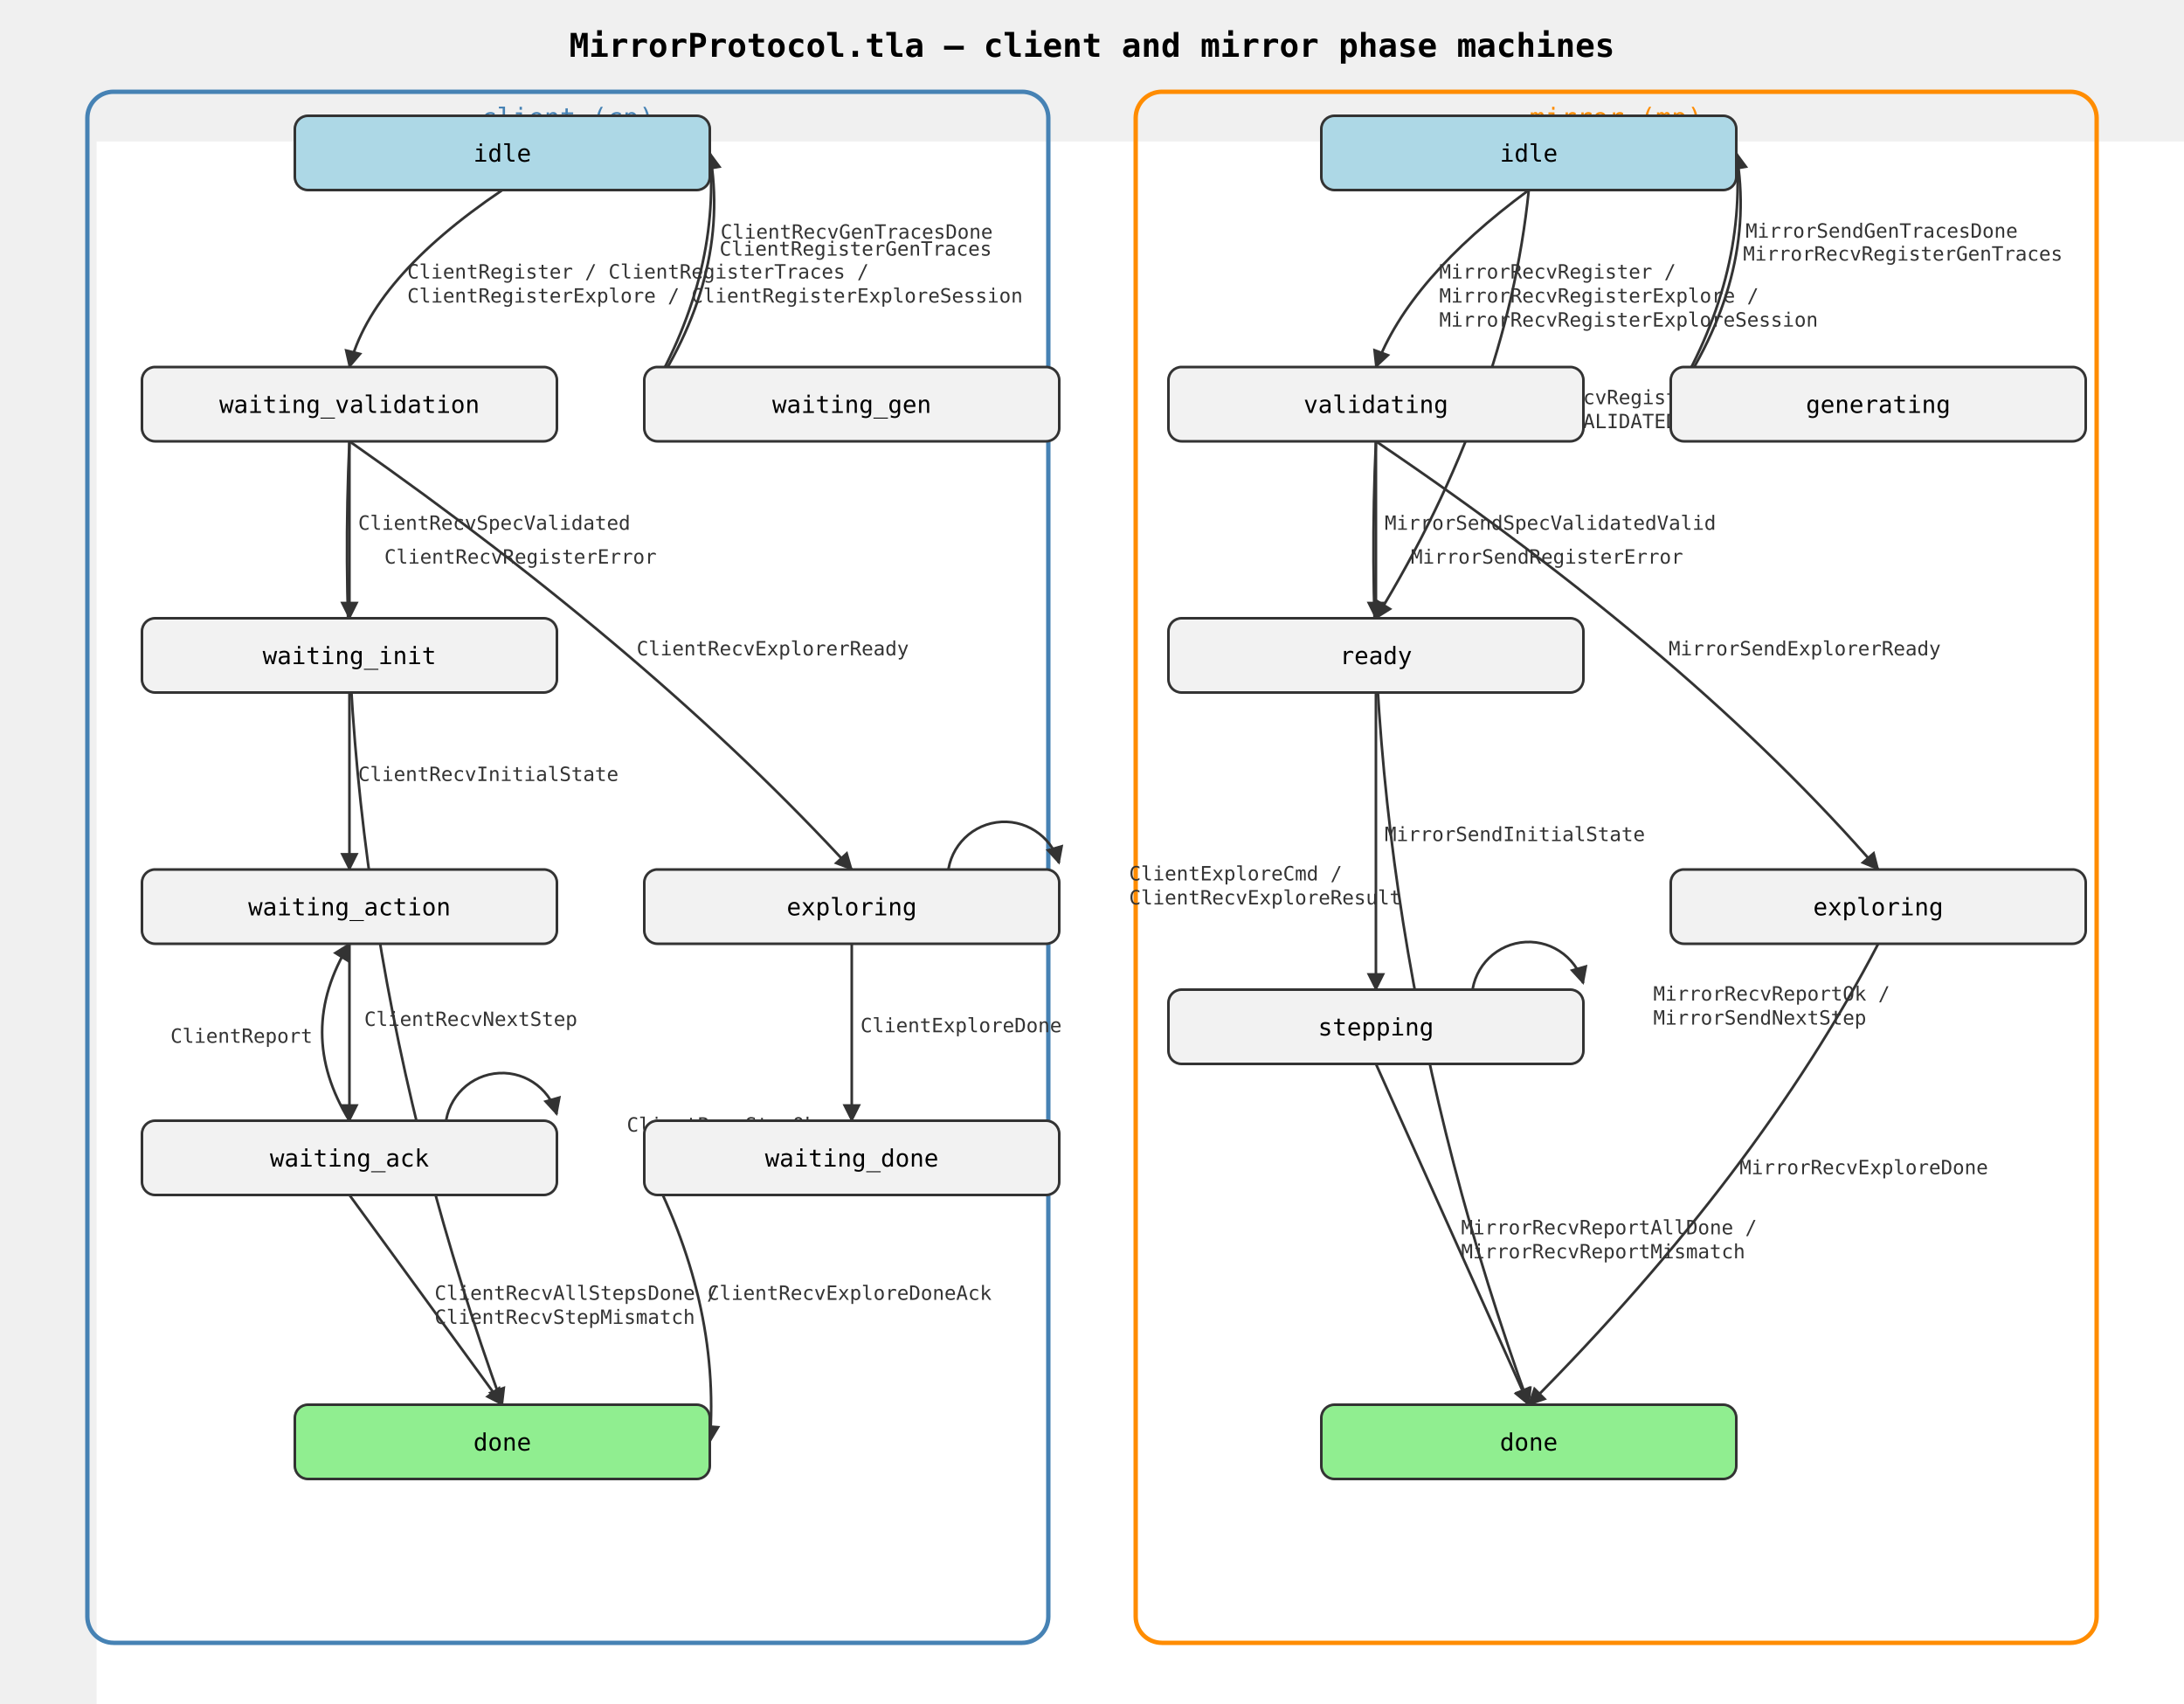
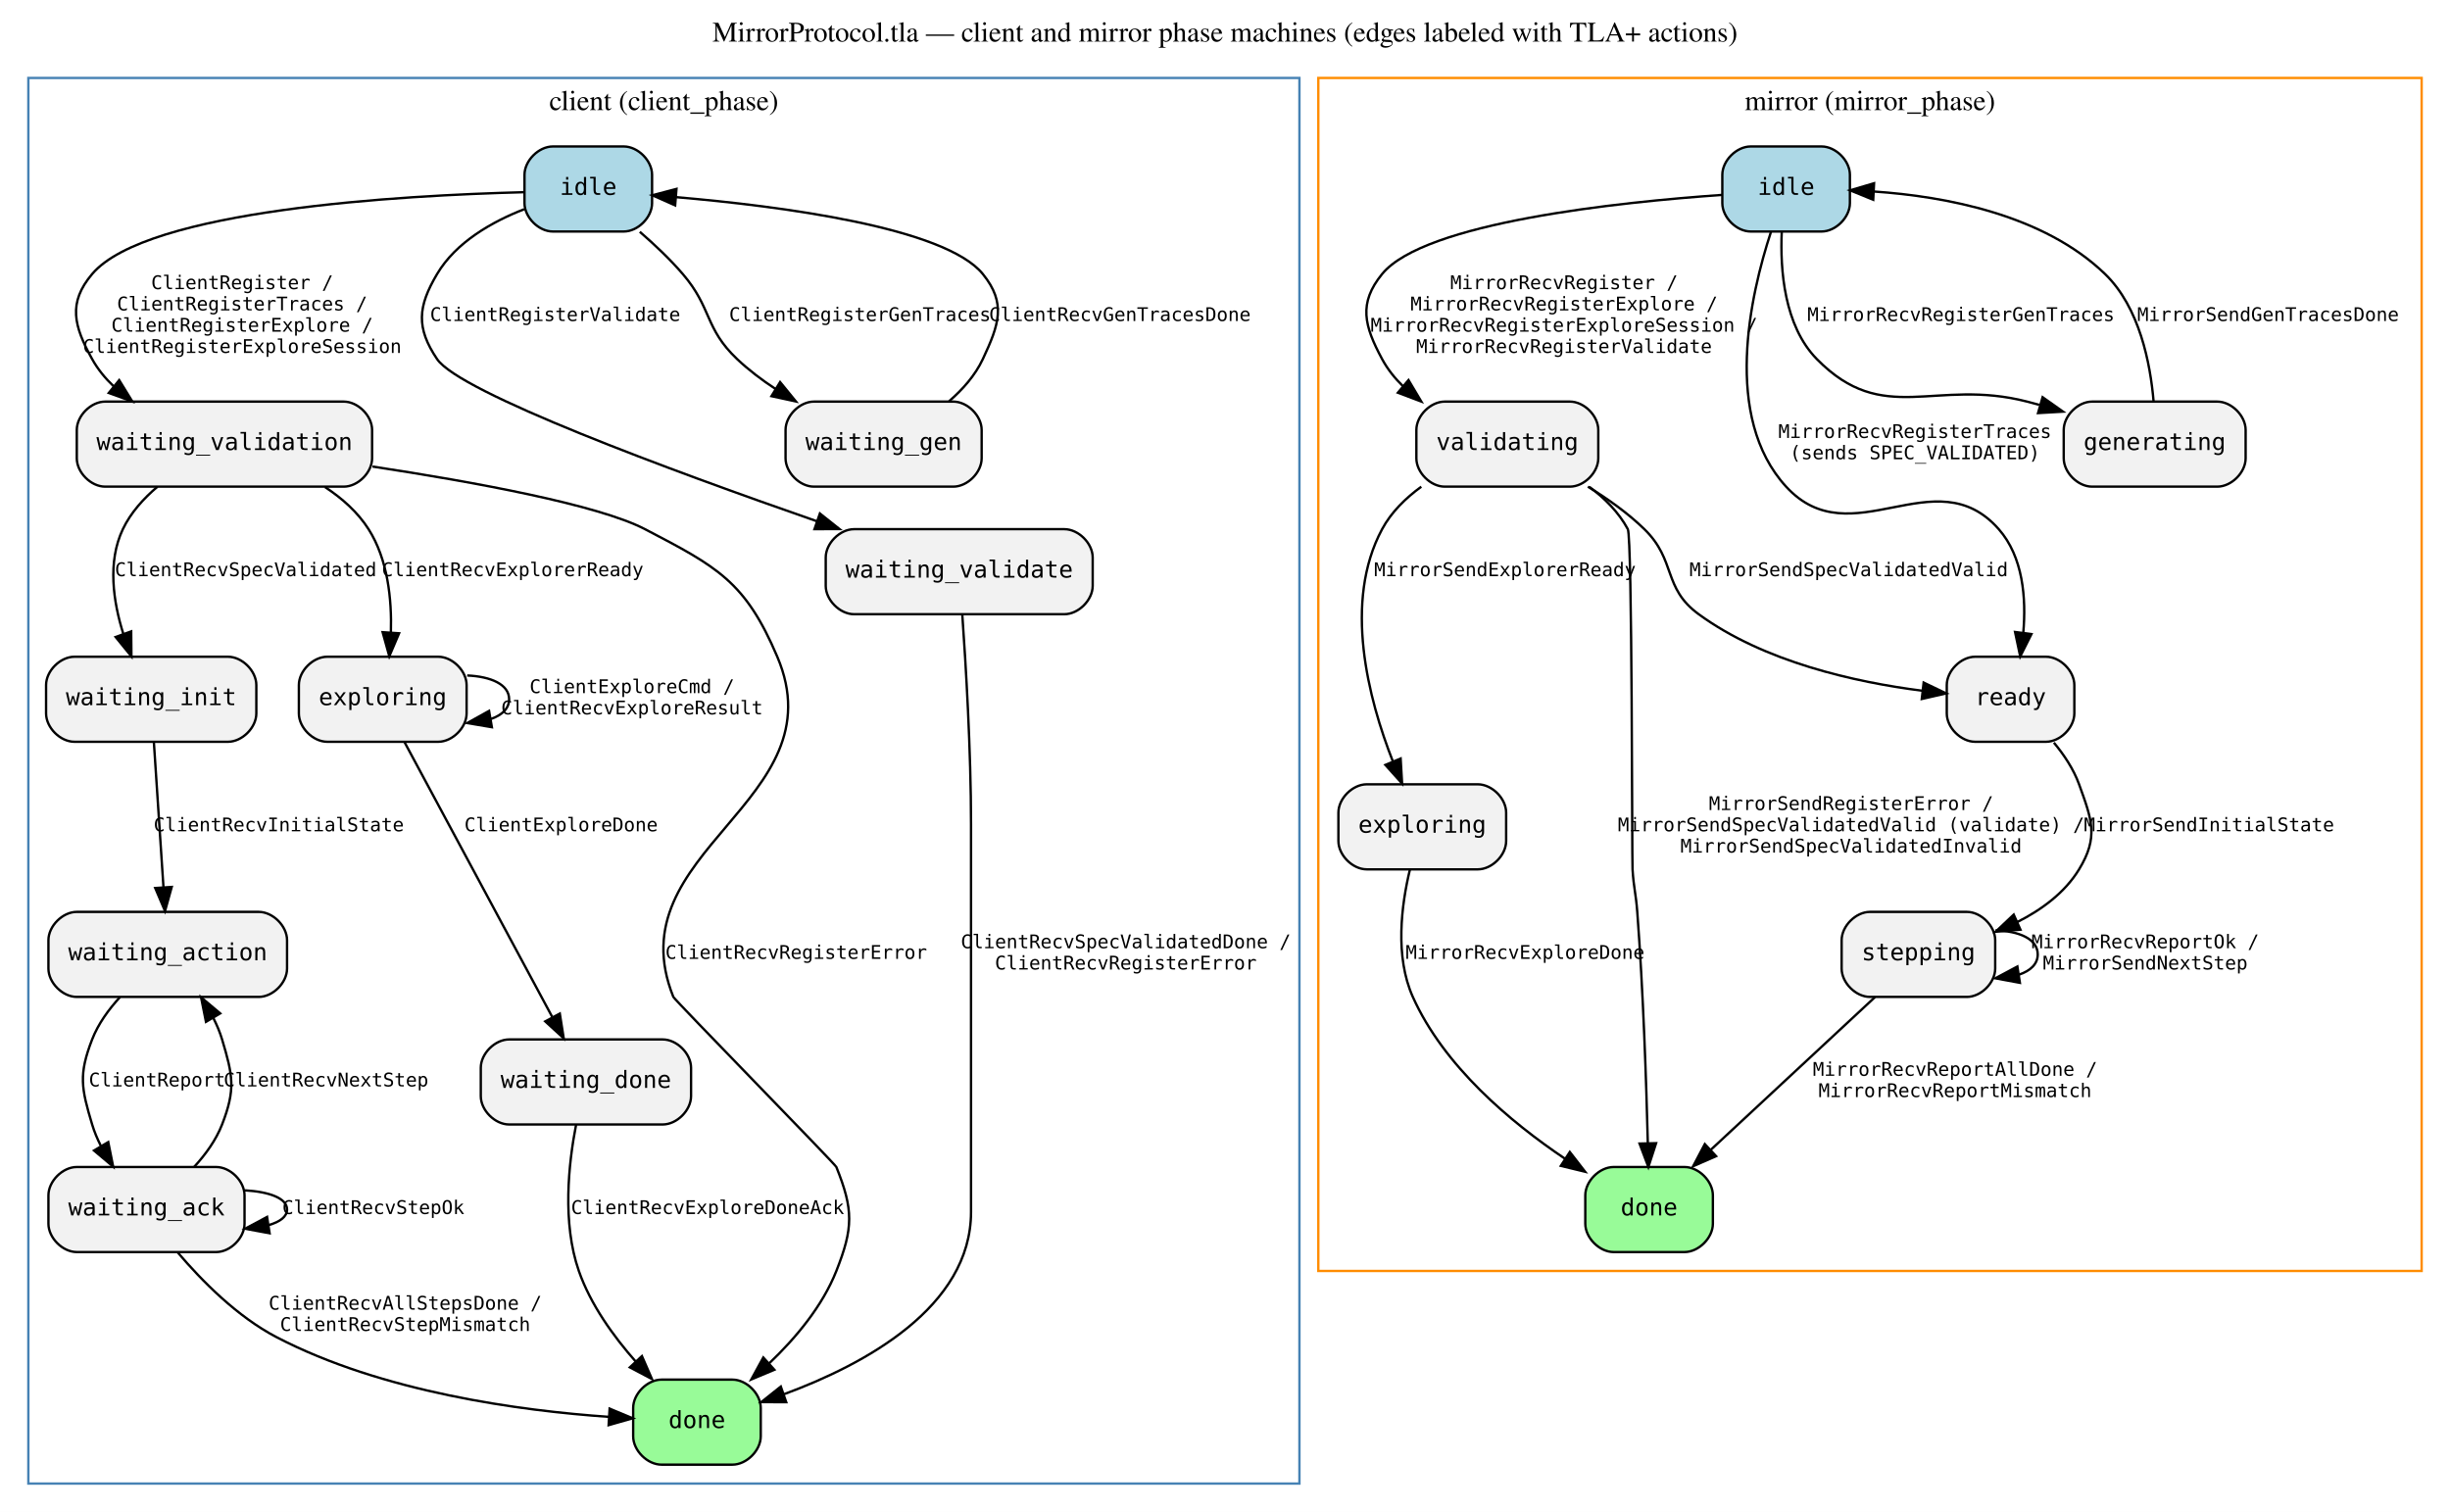
- <svg xmlns="http://www.w3.org/2000/svg" width="1000" height="780" font-family="monospace" version="1.1" id="svg52">
-   <defs id="defs1">
-     <marker id="arr" viewBox="0 0 10 10" refX="9" refY="5" markerWidth="7" markerHeight="7" orient="auto-start-reverse">
-       <path d="M 0 0 L 10 5 L 0 10 z" fill="#333" id="path1" />
-     </marker>
-   </defs>
-   <rect width="1000" height="780" fill="#ffffff" id="rect1" x="44.246" y="64.772" />
-   <text x="500.0" y="26" font-size="15" text-anchor="middle" font-weight="bold" id="text1">MirrorProtocol.tla — client and mirror phase machines</text>
-   <rect x="40" y="42" width="440" height="710" rx="12" fill="none" stroke="steelblue" stroke-width="2" id="rect2" />
-   <text x="260" y="58" font-size="12" text-anchor="middle" fill="steelblue" id="text2">client (cp)</text>
-   <rect x="520" y="42" width="440" height="710" rx="12" fill="none" stroke="darkorange" stroke-width="2" id="rect3" />
-   <text x="740" y="58" font-size="12" text-anchor="middle" fill="darkorange" id="text3">mirror (mp)</text>
-   <path d="M 230 87.0 Q 170.0 127.5 160 168.0" fill="none" stroke="#333" stroke-width="1.2" marker-end="url(#arr)" id="path3" />
-   <text x="186.5" y="127.5" font-size="9" fill="#333" id="text4">ClientRegister / ClientRegisterTraces /</text>
-   <text x="186.5" y="138.5" font-size="9" fill="#333" id="text5">ClientRegisterExplore / ClientRegisterExploreSession</text>
-   <path d="M 325.0 70 Q 330.0 127.5 295.0 185" fill="none" stroke="#333" stroke-width="1.2" marker-end="url(#arr)" id="path5" />
-   <text x="329.474" y="117.009" font-size="9px" fill="#333333" id="text6">ClientRegisterGenTraces</text>
-   <path d="M 160 202.0 Q 160.0 242.5 160 283.0" fill="none" stroke="#333" stroke-width="1.2" marker-end="url(#arr)" id="path6" />
-   <text x="164.0" y="242.5" font-size="9" fill="#333" id="text7">ClientRecvSpecValidated</text>
-   <path d="M 160 202.0 Q 150.0 422.5 230 643.0" fill="none" stroke="#333" stroke-width="1.2" marker-end="url(#arr)" id="path7" />
-   <text x="176" y="258" font-size="9" fill="#333" id="text8">ClientRecvRegisterError</text>
-   <path d="M 160 202.0 Q 300.0 300.0 390 398.0" fill="none" stroke="#333" stroke-width="1.2" marker-end="url(#arr)" id="path8" />
-   <text x="291.5" y="300.0" font-size="9" fill="#333" id="text9">ClientRecvExplorerReady</text>
-   <path d="M 295.0 185 Q 335.0 127.5 325.0 70" fill="none" stroke="#333" stroke-width="1.2" marker-end="url(#arr)" id="path9" />
-   <text x="329.921" y="109.254" font-size="9px" fill="#333333" id="text10">ClientRecvGenTracesDone</text>
-   <path d="M 160 317.0 Q 160.0 357.5 160 398.0" fill="none" stroke="#333" stroke-width="1.2" marker-end="url(#arr)" id="path10" />
-   <text x="164.0" y="357.5" font-size="9" fill="#333" id="text11">ClientRecvInitialState</text>
-   <path d="M 160 432.0 Q 160.0 472.5 160 513.0" fill="none" stroke="#333" stroke-width="1.2" marker-end="url(#arr)" id="path11" />
-   <text x="78.071" y="477.338" font-size="9px" fill="#333333" id="text12">ClientReport</text>
-   <path d="M 160 513.0 Q 135.0 472.5 160 432.0" fill="none" stroke="#333" stroke-width="1.2" marker-end="url(#arr)" id="path12" />
-   <text x="166.793" y="469.616" font-size="9px" fill="#333333" id="text13">ClientRecvNextStep</text>
-   <path d="M 255.0 524 a 26 26 0 1 1 -0.1 -14" fill="none" stroke="#333" stroke-width="1.2" marker-end="url(#arr)" id="path13" />
-   <text x="287.0" y="518" font-size="9" fill="#333" id="text14">ClientRecvStepOk</text>
-   <path d="M 160 547.0 Q 195.0 595.0 230 643.0" fill="none" stroke="#333" stroke-width="1.2" marker-end="url(#arr)" id="path14" />
-   <text x="199.0" y="595.0" font-size="9" fill="#333" id="text15">ClientRecvAllStepsDone /</text>
-   <text x="199.0" y="606.0" font-size="9" fill="#333" id="text16">ClientRecvStepMismatch</text>
-   <path d="M 485.0 409 a 26 26 0 1 1 -0.1 -14" fill="none" stroke="#333" stroke-width="1.2" marker-end="url(#arr)" id="path16" />
-   <text x="517.0" y="403" font-size="9" fill="#333" id="text17">ClientExploreCmd /</text>
-   <text x="517.0" y="414" font-size="9" fill="#333" id="text18">ClientRecvExploreResult</text>
-   <path d="M 390 432.0 Q 390.0 472.5 390 513.0" fill="none" stroke="#333" stroke-width="1.2" marker-end="url(#arr)" id="path18" />
-   <text x="394.0" y="472.5" font-size="9" fill="#333" id="text19">ClientExploreDone</text>
-   <path d="M 295.0 530 Q 330.0 595.0 325.0 660" fill="none" stroke="#333" stroke-width="1.2" marker-end="url(#arr)" id="path19" />
-   <text x="324.0" y="595.0" font-size="9" fill="#333" id="text20">ClientRecvExploreDoneAck</text>
-   <path d="M 700 87.0 Q 645.0 127.5 630 168.0" fill="none" stroke="#333" stroke-width="1.2" marker-end="url(#arr)" id="path20" />
-   <text x="659.0" y="127.5" font-size="9" fill="#333" id="text21">MirrorRecvRegister /</text>
-   <text x="659.0" y="138.5" font-size="9" fill="#333" id="text22">MirrorRecvRegisterExplore /</text>
-   <text x="659.0" y="149.5" font-size="9" fill="#333" id="text23">MirrorRecvRegisterExploreSession</text>
-   <path d="M 700 87.0 Q 690.0 185.0 630 283.0" fill="none" stroke="#333" stroke-width="1.2" marker-end="url(#arr)" id="path23" />
-   <text x="681.5" y="185.0" font-size="9" fill="#333" id="text24">MirrorRecvRegisterTraces</text>
-   <text x="681.5" y="196.0" font-size="9" fill="#333" id="text25">(+SPEC_VALIDATED)</text>
-   <path d="M 795.0 70 Q 800.0 127.5 765.0 185" fill="none" stroke="#333" stroke-width="1.2" marker-end="url(#arr)" id="path25" />
-   <text x="798.105" y="119.289" font-size="9px" fill="#333333" id="text26">MirrorRecvRegisterGenTraces</text>
-   <path d="M 630 202.0 Q 630.0 242.5 630 283.0" fill="none" stroke="#333" stroke-width="1.2" marker-end="url(#arr)" id="path26" />
-   <text x="634.0" y="242.5" font-size="9" fill="#333" id="text27">MirrorSendSpecValidatedValid</text>
-   <path d="M 630 202.0 Q 620.0 422.5 700 643.0" fill="none" stroke="#333" stroke-width="1.2" marker-end="url(#arr)" id="path27" />
-   <text x="646" y="258" font-size="9" fill="#333" id="text28">MirrorSendRegisterError</text>
-   <path d="M 630 202.0 Q 775.0 300.0 860 398.0" fill="none" stroke="#333" stroke-width="1.2" marker-end="url(#arr)" id="path28" />
-   <text x="764.0" y="300.0" font-size="9" fill="#333" id="text29">MirrorSendExplorerReady</text>
-   <path d="M 765.0 185 Q 805.0 127.5 795.0 70" fill="none" stroke="#333" stroke-width="1.2" marker-end="url(#arr)" id="path29" />
-   <text x="799.237" y="108.798" font-size="9px" fill="#333333" id="text30">MirrorSendGenTracesDone</text>
-   <path d="M 630 317.0 Q 630.0 385.0 630 453.0" fill="none" stroke="#333" stroke-width="1.2" marker-end="url(#arr)" id="path30" />
-   <text x="634.0" y="385.0" font-size="9" fill="#333" id="text31">MirrorSendInitialState</text>
-   <path d="M 725.0 464 a 26 26 0 1 1 -0.1 -14" fill="none" stroke="#333" stroke-width="1.2" marker-end="url(#arr)" id="path31" />
-   <text x="757.0" y="458" font-size="9" fill="#333" id="text32">MirrorRecvReportOk /</text>
-   <text x="757.0" y="469" font-size="9" fill="#333" id="text33">MirrorSendNextStep</text>
-   <path d="M 630 487.0 Q 665.0 565.0 700 643.0" fill="none" stroke="#333" stroke-width="1.2" marker-end="url(#arr)" id="path33" />
-   <text x="669.0" y="565.0" font-size="9" fill="#333" id="text34">MirrorRecvReportAllDone /</text>
-   <text x="669.0" y="576.0" font-size="9" fill="#333" id="text35">MirrorRecvReportMismatch</text>
-   <path d="M 860 432.0 Q 805.0 537.5 700 643.0" fill="none" stroke="#333" stroke-width="1.2" marker-end="url(#arr)" id="path35" />
-   <text x="796.5" y="537.5" font-size="9" fill="#333" id="text36">MirrorRecvExploreDone</text>
-   <rect x="135.0" y="53.0" width="190" height="34" rx="6" fill="#add8e6" stroke="#333" stroke-width="1.2" id="rect36" />
-   <text x="230" y="74" font-size="11" text-anchor="middle" id="text37">idle</text>
-   <rect x="65.0" y="168.0" width="190" height="34" rx="6" fill="#f2f2f2" stroke="#333" stroke-width="1.2" id="rect37" />
-   <text x="160" y="189" font-size="11" text-anchor="middle" id="text38">waiting_validation</text>
-   <rect x="295.0" y="168.0" width="190" height="34" rx="6" fill="#f2f2f2" stroke="#333" stroke-width="1.2" id="rect38" />
-   <text x="390" y="189" font-size="11" text-anchor="middle" id="text39">waiting_gen</text>
-   <rect x="65.0" y="283.0" width="190" height="34" rx="6" fill="#f2f2f2" stroke="#333" stroke-width="1.2" id="rect39" />
-   <text x="160" y="304" font-size="11" text-anchor="middle" id="text40">waiting_init</text>
-   <rect x="65.0" y="398.0" width="190" height="34" rx="6" fill="#f2f2f2" stroke="#333" stroke-width="1.2" id="rect40" />
-   <text x="160" y="419" font-size="11" text-anchor="middle" id="text41">waiting_action</text>
-   <rect x="65.0" y="513.0" width="190" height="34" rx="6" fill="#f2f2f2" stroke="#333" stroke-width="1.2" id="rect41" />
-   <text x="160" y="534" font-size="11" text-anchor="middle" id="text42">waiting_ack</text>
-   <rect x="295.0" y="398.0" width="190" height="34" rx="6" fill="#f2f2f2" stroke="#333" stroke-width="1.2" id="rect42" />
-   <text x="390" y="419" font-size="11" text-anchor="middle" id="text43">exploring</text>
-   <rect x="295.0" y="513.0" width="190" height="34" rx="6" fill="#f2f2f2" stroke="#333" stroke-width="1.2" id="rect43" />
-   <text x="390" y="534" font-size="11" text-anchor="middle" id="text44">waiting_done</text>
-   <rect x="135.0" y="643.0" width="190" height="34" rx="6" fill="#90ee90" stroke="#333" stroke-width="1.2" id="rect44" />
-   <text x="230" y="664" font-size="11" text-anchor="middle" id="text45">done</text>
-   <rect x="605.0" y="53.0" width="190" height="34" rx="6" fill="#add8e6" stroke="#333" stroke-width="1.2" id="rect45" />
-   <text x="700" y="74" font-size="11" text-anchor="middle" id="text46">idle</text>
-   <rect x="535.0" y="168.0" width="190" height="34" rx="6" fill="#f2f2f2" stroke="#333" stroke-width="1.2" id="rect46" />
-   <text x="630" y="189" font-size="11" text-anchor="middle" id="text47">validating</text>
-   <rect x="765.0" y="168.0" width="190" height="34" rx="6" fill="#f2f2f2" stroke="#333" stroke-width="1.2" id="rect47" />
-   <text x="860" y="189" font-size="11" text-anchor="middle" id="text48">generating</text>
-   <rect x="535.0" y="283.0" width="190" height="34" rx="6" fill="#f2f2f2" stroke="#333" stroke-width="1.2" id="rect48" />
-   <text x="630" y="304" font-size="11" text-anchor="middle" id="text49">ready</text>
-   <rect x="535.0" y="453.0" width="190" height="34" rx="6" fill="#f2f2f2" stroke="#333" stroke-width="1.2" id="rect49" />
-   <text x="630" y="474" font-size="11" text-anchor="middle" id="text50">stepping</text>
-   <rect x="765.0" y="398.0" width="190" height="34" rx="6" fill="#f2f2f2" stroke="#333" stroke-width="1.2" id="rect50" />
-   <text x="860" y="419" font-size="11" text-anchor="middle" id="text51">exploring</text>
-   <rect x="605.0" y="643.0" width="190" height="34" rx="6" fill="#90ee90" stroke="#333" stroke-width="1.2" id="rect51" />
-   <text x="700" y="664" font-size="11" text-anchor="middle" id="text52">done</text>
+ <svg xmlns="http://www.w3.org/2000/svg" width="1037pt" height="640pt" viewBox="0.00 0.00 1037.00 640.00">
+   <g id="graph0" class="graph" transform="scale(1 1) rotate(0) translate(4 636)">
+     <polygon fill="white" stroke="transparent" points="-4,4 -4,-636 1033,-636 1033,4 -4,4" />
+     <text text-anchor="middle" x="514.5" y="-618.4" font-family="Times,serif" font-size="12.00">MirrorProtocol.tla — client and mirror phase machines (edges labeled with TLA+ actions)</text>
+     <g id="clust1" class="cluster">
+       <polygon fill="none" stroke="steelblue" points="8,-8 8,-603 546,-603 546,-8 8,-8" />
+       <text text-anchor="middle" x="277" y="-589.4" font-family="Times,serif" font-size="12.00">client (client_phase)</text>
+     </g>
+     <g id="clust2" class="cluster">
+       <polygon fill="none" stroke="darkorange" points="554,-98 554,-603 1021,-603 1021,-98 554,-98" />
+       <text text-anchor="middle" x="787.5" y="-589.4" font-family="Times,serif" font-size="12.00">mirror (mirror_phase)</text>
+     </g>
+     <g id="node1" class="node">
+       <path fill="lightblue" stroke="black" d="M260,-574C260,-574 230,-574 230,-574 224,-574 218,-568 218,-562 218,-562 218,-550 218,-550 218,-544 224,-538 230,-538 230,-538 260,-538 260,-538 266,-538 272,-544 272,-550 272,-550 272,-562 272,-562 272,-568 266,-574 260,-574" />
+       <text text-anchor="middle" x="245" y="-553.5" font-family="monospace" font-size="10.00">idle</text>
+     </g>
+     <g id="node2" class="node">
+       <path fill="#f2f2f2" stroke="black" d="M141.5,-466C141.5,-466 40.5,-466 40.5,-466 34.5,-466 28.5,-460 28.5,-454 28.5,-454 28.5,-442 28.5,-442 28.5,-436 34.5,-430 40.5,-430 40.5,-430 141.5,-430 141.5,-430 147.5,-430 153.5,-436 153.5,-442 153.5,-442 153.5,-454 153.5,-454 153.5,-460 147.5,-466 141.5,-466" />
+       <text text-anchor="middle" x="91" y="-445.5" font-family="monospace" font-size="10.00">waiting_validation</text>
+     </g>
+     <g id="edge1" class="edge">
+       <path fill="none" stroke="black" d="M217.69,-554.64C166.26,-553.32 58.11,-547.29 35,-520 24.66,-507.79 27.24,-497.99 35,-484 37.38,-479.71 40.52,-475.88 44.11,-472.47" />
+       <polygon fill="black" stroke="black" points="46.45,-475.09 52,-466.06 42.03,-469.65 46.45,-475.09" />
+       <text text-anchor="middle" x="98.5" y="-513.6" font-family="monospace" font-size="8.00">ClientRegister /</text>
+       <text text-anchor="middle" x="98.5" y="-504.6" font-family="monospace" font-size="8.00">ClientRegisterTraces /</text>
+       <text text-anchor="middle" x="98.5" y="-495.6" font-family="monospace" font-size="8.00">ClientRegisterExplore /</text>
+       <text text-anchor="middle" x="98.5" y="-486.6" font-family="monospace" font-size="8.00">ClientRegisterExploreSession</text>
+     </g>
+     <g id="node3" class="node">
+       <path fill="#f2f2f2" stroke="black" d="M446.5,-412C446.5,-412 357.5,-412 357.5,-412 351.5,-412 345.5,-406 345.5,-400 345.5,-400 345.5,-388 345.5,-388 345.5,-382 351.5,-376 357.5,-376 357.5,-376 446.5,-376 446.5,-376 452.5,-376 458.5,-382 458.5,-388 458.5,-388 458.5,-400 458.5,-400 458.5,-406 452.5,-412 446.5,-412" />
+       <text text-anchor="middle" x="402" y="-391.5" font-family="monospace" font-size="10.00">waiting_validate</text>
+     </g>
+     <g id="edge3" class="edge">
+       <path fill="none" stroke="black" d="M217.89,-547.45C204.27,-542.14 189.01,-533.51 181,-520 172.84,-506.24 172.05,-497.26 181,-484 190.54,-469.87 279.52,-437 341.61,-415.41" />
+       <polygon fill="black" stroke="black" points="343.03,-418.63 351.33,-412.05 340.74,-412.01 343.03,-418.63" />
+       <text text-anchor="middle" x="231" y="-500.1" font-family="monospace" font-size="8.00">ClientRegisterValidate</text>
+     </g>
+     <g id="node4" class="node">
+       <path fill="#f2f2f2" stroke="black" d="M399.5,-466C399.5,-466 340.5,-466 340.5,-466 334.5,-466 328.5,-460 328.5,-454 328.5,-454 328.5,-442 328.5,-442 328.5,-436 334.5,-430 340.5,-430 340.5,-430 399.5,-430 399.5,-430 405.5,-430 411.5,-436 411.5,-442 411.5,-442 411.5,-454 411.5,-454 411.5,-460 405.5,-466 399.5,-466" />
+       <text text-anchor="middle" x="370" y="-445.5" font-family="monospace" font-size="10.00">waiting_gen</text>
+     </g>
+     <g id="edge2" class="edge">
+       <path fill="none" stroke="black" d="M266.81,-537.88C273.03,-532.49 279.59,-526.3 285,-520 297.38,-505.6 294.21,-497.05 308,-484 312.88,-479.38 318.49,-475.13 324.3,-471.32" />
+       <polygon fill="black" stroke="black" points="326.19,-474.27 332.89,-466.06 322.53,-468.3 326.19,-474.27" />
+       <text text-anchor="middle" x="360" y="-500.1" font-family="monospace" font-size="8.00">ClientRegisterGenTraces</text>
+     </g>
+     <g id="node5" class="node">
+       <path fill="#f2f2f2" stroke="black" d="M92.5,-358C92.5,-358 27.5,-358 27.5,-358 21.5,-358 15.5,-352 15.5,-346 15.5,-346 15.5,-334 15.5,-334 15.5,-328 21.5,-322 27.5,-322 27.5,-322 92.5,-322 92.5,-322 98.5,-322 104.5,-328 104.5,-334 104.5,-334 104.5,-346 104.5,-346 104.5,-352 98.5,-358 92.5,-358" />
+       <text text-anchor="middle" x="60" y="-337.5" font-family="monospace" font-size="10.00">waiting_init</text>
+     </g>
+     <g id="edge4" class="edge">
+       <path fill="none" stroke="black" d="M62.66,-429.98C56.75,-424.98 51.31,-418.95 48,-412 41.43,-398.19 43.88,-381.37 48.23,-367.57" />
+       <polygon fill="black" stroke="black" points="51.53,-368.73 51.63,-358.14 44.94,-366.36 51.53,-368.73" />
+       <text text-anchor="middle" x="100" y="-392.1" font-family="monospace" font-size="8.00">ClientRecvSpecValidated</text>
+     </g>
+     <g id="node8" class="node">
+       <path fill="#f2f2f2" stroke="black" d="M181.5,-358C181.5,-358 134.5,-358 134.5,-358 128.5,-358 122.5,-352 122.5,-346 122.5,-346 122.5,-334 122.5,-334 122.5,-328 128.5,-322 134.5,-322 134.5,-322 181.5,-322 181.5,-322 187.5,-322 193.5,-328 193.5,-334 193.5,-334 193.5,-346 193.5,-346 193.5,-352 187.5,-358 181.5,-358" />
+       <text text-anchor="middle" x="158" y="-337.5" font-family="monospace" font-size="10.00">exploring</text>
+     </g>
+     <g id="edge6" class="edge">
+       <path fill="none" stroke="black" d="M133.54,-429.84C140.77,-425.09 147.41,-419.21 152,-412 160.15,-399.2 161.87,-382.35 161.45,-368.28" />
+       <polygon fill="black" stroke="black" points="164.93,-367.93 160.78,-358.18 157.95,-368.39 164.93,-367.93" />
+       <text text-anchor="middle" x="213" y="-392.1" font-family="monospace" font-size="8.00">ClientRecvExplorerReady</text>
+     </g>
+     <g id="node10" class="node">
+       <path fill="palegreen" stroke="black" d="M306,-52C306,-52 276,-52 276,-52 270,-52 264,-46 264,-40 264,-40 264,-28 264,-28 264,-22 270,-16 276,-16 276,-16 306,-16 306,-16 312,-16 318,-22 318,-28 318,-28 318,-40 318,-40 318,-46 312,-52 306,-52" />
+       <text text-anchor="middle" x="291" y="-31.5" font-family="monospace" font-size="10.00">done</text>
+     </g>
+     <g id="edge5" class="edge">
+       <path fill="none" stroke="black" d="M153.66,-438.51C196.57,-431.98 249.17,-422.34 269,-412 299.66,-396.01 311.48,-389.82 325,-358 351.17,-296.41 256.05,-276.1 281,-214 281.52,-212.71 349.48,-143.29 350,-142 357.29,-123.85 357.19,-116.19 350,-98 344.09,-83.05 332.78,-69.57 321.63,-58.95" />
+       <polygon fill="black" stroke="black" points="323.77,-56.17 314,-52.08 319.08,-61.37 323.77,-56.17" />
+       <text text-anchor="middle" x="333" y="-230.1" font-family="monospace" font-size="8.00">ClientRecvRegisterError</text>
+     </g>
+     <g id="edge8" class="edge">
+       <path fill="none" stroke="black" d="M403.31,-375.75C404.8,-354.79 407,-318.32 407,-287 407,-287 407,-287 407,-123 407,-82.62 361.84,-58.37 327.87,-45.84" />
+       <polygon fill="black" stroke="black" points="328.79,-42.46 318.2,-42.47 326.49,-49.07 328.79,-42.46" />
+       <text text-anchor="middle" x="472.5" y="-234.6" font-family="monospace" font-size="8.00">ClientRecvSpecValidatedDone /</text>
+       <text text-anchor="middle" x="472.5" y="-225.6" font-family="monospace" font-size="8.00">ClientRecvRegisterError</text>
+     </g>
+     <g id="edge7" class="edge">
+       <path fill="none" stroke="black" d="M397.69,-466.13C403.47,-471.13 408.78,-477.12 412,-484 418.79,-498.49 422.09,-507.58 412,-520 395.96,-539.74 326.29,-548.75 282.16,-552.54" />
+       <polygon fill="black" stroke="black" points="281.77,-549.06 272.08,-553.35 282.33,-556.04 281.77,-549.06" />
+       <text text-anchor="middle" x="470" y="-500.1" font-family="monospace" font-size="8.00">ClientRecvGenTracesDone</text>
+     </g>
+     <g id="node6" class="node">
+       <path fill="#f2f2f2" stroke="black" d="M105.5,-250C105.5,-250 28.5,-250 28.5,-250 22.5,-250 16.5,-244 16.5,-238 16.5,-238 16.5,-226 16.5,-226 16.5,-220 22.5,-214 28.5,-214 28.5,-214 105.5,-214 105.5,-214 111.5,-214 117.5,-220 117.5,-226 117.5,-226 117.5,-238 117.5,-238 117.5,-244 111.5,-250 105.5,-250" />
+       <text text-anchor="middle" x="67" y="-229.5" font-family="monospace" font-size="10.00">waiting_action</text>
+     </g>
+     <g id="edge9" class="edge">
+       <path fill="none" stroke="black" d="M61.12,-321.97C62.22,-305.38 63.9,-279.88 65.19,-260.43" />
+       <polygon fill="black" stroke="black" points="68.69,-260.55 65.85,-250.34 61.7,-260.09 68.69,-260.55" />
+       <text text-anchor="middle" x="114" y="-284.1" font-family="monospace" font-size="8.00">ClientRecvInitialState</text>
+     </g>
+     <g id="node7" class="node">
+       <path fill="#f2f2f2" stroke="black" d="M87.5,-142C87.5,-142 28.5,-142 28.5,-142 22.5,-142 16.5,-136 16.5,-130 16.5,-130 16.5,-118 16.5,-118 16.5,-112 22.5,-106 28.5,-106 28.5,-106 87.5,-106 87.5,-106 93.5,-106 99.5,-112 99.5,-118 99.5,-118 99.5,-130 99.5,-130 99.5,-136 93.5,-142 87.5,-142" />
+       <text text-anchor="middle" x="58" y="-121.5" font-family="monospace" font-size="10.00">waiting_ack</text>
+     </g>
+     <g id="edge10" class="edge">
+       <path fill="none" stroke="black" d="M46.8,-213.93C42.01,-208.72 37.56,-202.6 35,-196 29.21,-181.08 30.41,-175.33 35,-160 35.91,-156.96 37.17,-153.95 38.65,-151.03" />
+       <polygon fill="black" stroke="black" points="41.82,-152.55 43.9,-142.16 35.79,-148.98 41.82,-152.55" />
+       <text text-anchor="middle" x="62.5" y="-176.1" font-family="monospace" font-size="8.00">ClientReport</text>
+     </g>
+     <g id="edge11" class="edge">
+       <path fill="none" stroke="black" d="M78.2,-142.07C82.99,-147.28 87.44,-153.4 90,-160 95.79,-174.92 94.59,-180.67 90,-196 89.09,-199.04 87.83,-202.05 86.35,-204.97" />
+       <polygon fill="black" stroke="black" points="83.18,-203.45 81.1,-213.84 89.21,-207.02 83.18,-203.45" />
+       <text text-anchor="middle" x="134" y="-176.1" font-family="monospace" font-size="8.00">ClientRecvNextStep</text>
+     </g>
+     <g id="edge12" class="edge">
+       <path fill="none" stroke="black" d="M99.71,-132.12C109.91,-131.52 117.5,-128.81 117.5,-124 117.5,-120.99 114.53,-118.81 109.82,-117.44" />
+       <polygon fill="black" stroke="black" points="110.12,-113.95 99.71,-115.88 109.05,-120.87 110.12,-113.95" />
+       <text text-anchor="middle" x="154" y="-122.1" font-family="monospace" font-size="8.00">ClientRecvStepOk</text>
+     </g>
+     <g id="edge13" class="edge">
+       <path fill="none" stroke="black" d="M71.29,-105.76C81.42,-93.84 96.42,-78.64 113,-70 157.8,-46.65 216.35,-38.82 253.82,-36.23" />
+       <polygon fill="black" stroke="black" points="254.03,-39.72 263.81,-35.63 253.61,-32.73 254.03,-39.72" />
+       <text text-anchor="middle" x="167.5" y="-81.6" font-family="monospace" font-size="8.00">ClientRecvAllStepsDone /</text>
+       <text text-anchor="middle" x="167.5" y="-72.6" font-family="monospace" font-size="8.00">ClientRecvStepMismatch</text>
+     </g>
+     <g id="edge14" class="edge">
+       <path fill="none" stroke="black" d="M193.75,-350.07C203.79,-349.63 211.5,-346.28 211.5,-340 211.5,-336.08 208.49,-333.3 203.78,-331.65" />
+       <polygon fill="black" stroke="black" points="204.2,-328.17 193.75,-329.93 203.01,-335.07 204.2,-328.17" />
+       <text text-anchor="middle" x="263.5" y="-342.6" font-family="monospace" font-size="8.00">ClientExploreCmd /</text>
+       <text text-anchor="middle" x="263.5" y="-333.6" font-family="monospace" font-size="8.00">ClientRecvExploreResult</text>
+     </g>
+     <g id="node9" class="node">
+       <path fill="#f2f2f2" stroke="black" d="M276.5,-196C276.5,-196 211.5,-196 211.5,-196 205.5,-196 199.5,-190 199.5,-184 199.5,-184 199.5,-172 199.5,-172 199.5,-166 205.5,-160 211.5,-160 211.5,-160 276.5,-160 276.5,-160 282.5,-160 288.5,-166 288.5,-172 288.5,-172 288.5,-184 288.5,-184 288.5,-190 282.5,-196 276.5,-196" />
+       <text text-anchor="middle" x="244" y="-175.5" font-family="monospace" font-size="10.00">waiting_done</text>
+     </g>
+     <g id="edge15" class="edge">
+       <path fill="none" stroke="black" d="M167.2,-321.88C182.19,-294 211.97,-238.59 229.72,-205.56" />
+       <polygon fill="black" stroke="black" points="232.95,-206.95 234.6,-196.48 226.78,-203.64 232.95,-206.95" />
+       <text text-anchor="middle" x="233.5" y="-284.1" font-family="monospace" font-size="8.00">ClientExploreDone</text>
+     </g>
+     <g id="edge16" class="edge">
+       <path fill="none" stroke="black" d="M239.82,-159.82C236.64,-143.45 233.91,-118.35 241,-98 245.96,-83.78 255.61,-70.36 265.12,-59.6" />
+       <polygon fill="black" stroke="black" points="267.71,-61.96 271.95,-52.25 262.58,-57.19 267.71,-61.96" />
+       <text text-anchor="middle" x="295.5" y="-122.1" font-family="monospace" font-size="8.00">ClientRecvExploreDoneAck</text>
+     </g>
+     <g id="node11" class="node">
+       <path fill="lightblue" stroke="black" d="M767,-574C767,-574 737,-574 737,-574 731,-574 725,-568 725,-562 725,-562 725,-550 725,-550 725,-544 731,-538 737,-538 737,-538 767,-538 767,-538 773,-538 779,-544 779,-550 779,-550 779,-562 779,-562 779,-568 773,-574 767,-574" />
+       <text text-anchor="middle" x="752" y="-553.5" font-family="monospace" font-size="10.00">idle</text>
+     </g>
+     <g id="node12" class="node">
+       <path fill="#f2f2f2" stroke="black" d="M660.5,-466C660.5,-466 607.5,-466 607.5,-466 601.5,-466 595.5,-460 595.5,-454 595.5,-454 595.5,-442 595.5,-442 595.5,-436 601.5,-430 607.5,-430 607.5,-430 660.5,-430 660.5,-430 666.5,-430 672.5,-436 672.5,-442 672.5,-442 672.5,-454 672.5,-454 672.5,-460 666.5,-466 660.5,-466" />
+       <text text-anchor="middle" x="634" y="-445.5" font-family="monospace" font-size="10.00">validating</text>
+     </g>
+     <g id="edge17" class="edge">
+       <path fill="none" stroke="black" d="M724.98,-553.5C681.46,-550.46 598.87,-541.89 581,-520 570.88,-507.6 573.42,-498.09 581,-484 583.3,-479.73 586.36,-475.9 589.87,-472.48" />
+       <polygon fill="black" stroke="black" points="592.17,-475.12 597.59,-466.02 587.67,-469.76 592.17,-475.12" />
+       <text text-anchor="middle" x="658" y="-513.6" font-family="monospace" font-size="8.00">MirrorRecvRegister /</text>
+       <text text-anchor="middle" x="658" y="-504.6" font-family="monospace" font-size="8.00">MirrorRecvRegisterExplore /</text>
+       <text text-anchor="middle" x="658" y="-495.6" font-family="monospace" font-size="8.00">MirrorRecvRegisterExploreSession /</text>
+       <text text-anchor="middle" x="658" y="-486.6" font-family="monospace" font-size="8.00">MirrorRecvRegisterValidate</text>
+     </g>
+     <g id="node13" class="node">
+       <path fill="#f2f2f2" stroke="black" d="M934.5,-466C934.5,-466 881.5,-466 881.5,-466 875.5,-466 869.5,-460 869.5,-454 869.5,-454 869.5,-442 869.5,-442 869.5,-436 875.5,-430 881.5,-430 881.5,-430 934.5,-430 934.5,-430 940.5,-430 946.5,-436 946.5,-442 946.5,-442 946.5,-454 946.5,-454 946.5,-460 940.5,-466 934.5,-466" />
+       <text text-anchor="middle" x="908" y="-445.5" font-family="monospace" font-size="10.00">generating</text>
+     </g>
+     <g id="edge19" class="edge">
+       <path fill="none" stroke="black" d="M750.16,-537.96C749.43,-521.86 751.13,-498.13 765,-484 793.27,-455.2 814.92,-476.07 854,-466 855.7,-465.56 857.43,-465.1 859.17,-464.62" />
+       <polygon fill="black" stroke="black" points="860.56,-467.87 869.21,-461.75 858.63,-461.14 860.56,-467.87" />
+       <text text-anchor="middle" x="826" y="-500.1" font-family="monospace" font-size="8.00">MirrorRecvRegisterGenTraces</text>
+     </g>
+     <g id="node14" class="node">
+       <path fill="#f2f2f2" stroke="black" d="M862,-358C862,-358 832,-358 832,-358 826,-358 820,-352 820,-346 820,-346 820,-334 820,-334 820,-328 826,-322 832,-322 832,-322 862,-322 862,-322 868,-322 874,-328 874,-334 874,-334 874,-346 874,-346 874,-352 868,-358 862,-358" />
+       <text text-anchor="middle" x="847" y="-337.5" font-family="monospace" font-size="10.00">ready</text>
+     </g>
+     <g id="edge18" class="edge">
+       <path fill="none" stroke="black" d="M745.6,-537.88C736.82,-511.13 725.02,-459.43 752,-430 779.57,-399.93 815.05,-442.62 842,-412 852.32,-400.28 853.67,-382.84 852.39,-368.17" />
+       <polygon fill="black" stroke="black" points="855.84,-367.58 851.09,-358.11 848.9,-368.48 855.84,-367.58" />
+       <text text-anchor="middle" x="806.5" y="-450.6" font-family="monospace" font-size="8.00">MirrorRecvRegisterTraces</text>
+       <text text-anchor="middle" x="806.5" y="-441.6" font-family="monospace" font-size="8.00">(sends SPEC_VALIDATED)</text>
+     </g>
+     <g id="edge20" class="edge">
+       <path fill="none" stroke="black" d="M668.09,-429.99C676.46,-424.89 685.01,-418.81 692,-412 705.6,-398.75 699.67,-387.2 715,-376 742.67,-355.79 781.18,-347.25 809.46,-343.63" />
+       <polygon fill="black" stroke="black" points="810.21,-347.07 819.75,-342.48 809.42,-340.12 810.21,-347.07" />
+       <text text-anchor="middle" x="778.5" y="-392.1" font-family="monospace" font-size="8.00">MirrorSendSpecValidatedValid</text>
+     </g>
+     <g id="node16" class="node">
+       <path fill="#f2f2f2" stroke="black" d="M621.5,-304C621.5,-304 574.5,-304 574.5,-304 568.5,-304 562.5,-298 562.5,-292 562.5,-292 562.5,-280 562.5,-280 562.5,-274 568.5,-268 574.5,-268 574.5,-268 621.5,-268 621.5,-268 627.5,-268 633.5,-274 633.5,-280 633.5,-280 633.5,-292 633.5,-292 633.5,-298 627.5,-304 621.5,-304" />
+       <text text-anchor="middle" x="598" y="-283.5" font-family="monospace" font-size="10.00">exploring</text>
+     </g>
+     <g id="edge22" class="edge">
+       <path fill="none" stroke="black" d="M597.59,-429.98C590.93,-425.14 584.87,-419.19 581,-412 564.44,-381.22 575.14,-340.23 585.54,-313.73" />
+       <polygon fill="black" stroke="black" points="588.84,-314.91 589.46,-304.33 582.38,-312.21 588.84,-314.91" />
+       <text text-anchor="middle" x="633" y="-392.1" font-family="monospace" font-size="8.00">MirrorSendExplorerReady</text>
+     </g>
+     <g id="node17" class="node">
+       <path fill="palegreen" stroke="black" d="M709,-142C709,-142 679,-142 679,-142 673,-142 667,-136 667,-130 667,-130 667,-118 667,-118 667,-112 673,-106 679,-106 679,-106 709,-106 709,-106 715,-106 721,-112 721,-118 721,-118 721,-130 721,-130 721,-136 715,-142 709,-142" />
+       <text text-anchor="middle" x="694" y="-121.5" font-family="monospace" font-size="10.00">done</text>
+     </g>
+     <g id="edge21" class="edge">
+       <path fill="none" stroke="black" d="M668.73,-429.9C675.25,-425.04 681.2,-419.1 685,-412 686.89,-408.47 686.75,-271.99 687,-268 687.5,-259.97 688.39,-258.03 689,-250 691.53,-216.42 692.83,-177.66 693.46,-152.32" />
+       <polygon fill="black" stroke="black" points="696.97,-152.08 693.7,-142.01 689.97,-151.92 696.97,-152.08" />
+       <text text-anchor="middle" x="779.5" y="-293.1" font-family="monospace" font-size="8.00">MirrorSendRegisterError /</text>
+       <text text-anchor="middle" x="779.5" y="-284.1" font-family="monospace" font-size="8.00">MirrorSendSpecValidatedValid (validate) /</text>
+       <text text-anchor="middle" x="779.5" y="-275.1" font-family="monospace" font-size="8.00">MirrorSendSpecValidatedInvalid</text>
+     </g>
+     <g id="edge23" class="edge">
+       <path fill="none" stroke="black" d="M907.54,-466.04C906.18,-482.15 901.6,-505.88 887,-520 860.99,-545.14 819.37,-552.86 789.21,-554.93" />
+       <polygon fill="black" stroke="black" points="788.87,-551.44 779.06,-555.44 789.23,-558.43 788.87,-551.44" />
+       <text text-anchor="middle" x="956" y="-500.1" font-family="monospace" font-size="8.00">MirrorSendGenTracesDone</text>
+     </g>
+     <g id="node15" class="node">
+       <path fill="#f2f2f2" stroke="black" d="M828.5,-250C828.5,-250 787.5,-250 787.5,-250 781.5,-250 775.5,-244 775.5,-238 775.5,-238 775.5,-226 775.5,-226 775.5,-220 781.5,-214 787.5,-214 787.5,-214 828.5,-214 828.5,-214 834.5,-214 840.5,-220 840.5,-226 840.5,-226 840.5,-238 840.5,-238 840.5,-244 834.5,-250 828.5,-250" />
+       <text text-anchor="middle" x="808" y="-229.5" font-family="monospace" font-size="10.00">stepping</text>
+     </g>
+     <g id="edge24" class="edge">
+       <path fill="none" stroke="black" d="M865.34,-321.64C869.67,-316.43 873.7,-310.38 876,-304 881.43,-288.95 884.33,-281.66 876,-268 869.96,-258.09 860.11,-250.87 849.77,-245.66" />
+       <polygon fill="black" stroke="black" points="851.19,-242.46 840.64,-241.57 848.34,-248.85 851.19,-242.46" />
+       <text text-anchor="middle" x="931" y="-284.1" font-family="monospace" font-size="8.00">MirrorSendInitialState</text>
+     </g>
+     <g id="edge25" class="edge">
+       <path fill="none" stroke="black" d="M840.54,-242.12C850.6,-241.91 858.5,-238.54 858.5,-232 858.5,-227.91 855.41,-225.06 850.64,-223.45" />
+       <polygon fill="black" stroke="black" points="850.96,-219.96 840.54,-221.88 849.89,-226.88 850.96,-219.96" />
+       <text text-anchor="middle" x="904" y="-234.6" font-family="monospace" font-size="8.00">MirrorRecvReportOk /</text>
+       <text text-anchor="middle" x="904" y="-225.6" font-family="monospace" font-size="8.00">MirrorSendNextStep</text>
+     </g>
+     <g id="edge26" class="edge">
+       <path fill="none" stroke="black" d="M789.68,-213.97C770.85,-196.46 741.34,-169.02 720.08,-149.25" />
+       <polygon fill="black" stroke="black" points="722.36,-146.59 712.65,-142.34 717.59,-151.71 722.36,-146.59" />
+       <text text-anchor="middle" x="823.5" y="-180.6" font-family="monospace" font-size="8.00">MirrorRecvReportAllDone /</text>
+       <text text-anchor="middle" x="823.5" y="-171.6" font-family="monospace" font-size="8.00">MirrorRecvReportMismatch</text>
+     </g>
+     <g id="edge27" class="edge">
+       <path fill="none" stroke="black" d="M592.75,-267.84C589.17,-252.94 586.32,-231.12 594,-214 607.16,-184.67 635.3,-161.05 658.38,-145.53" />
+       <polygon fill="black" stroke="black" points="660.45,-148.36 666.94,-139.99 656.64,-142.49 660.45,-148.36" />
+       <text text-anchor="middle" x="641.5" y="-230.1" font-family="monospace" font-size="8.00">MirrorRecvExploreDone</text>
+     </g>
+   </g>
</svg>
